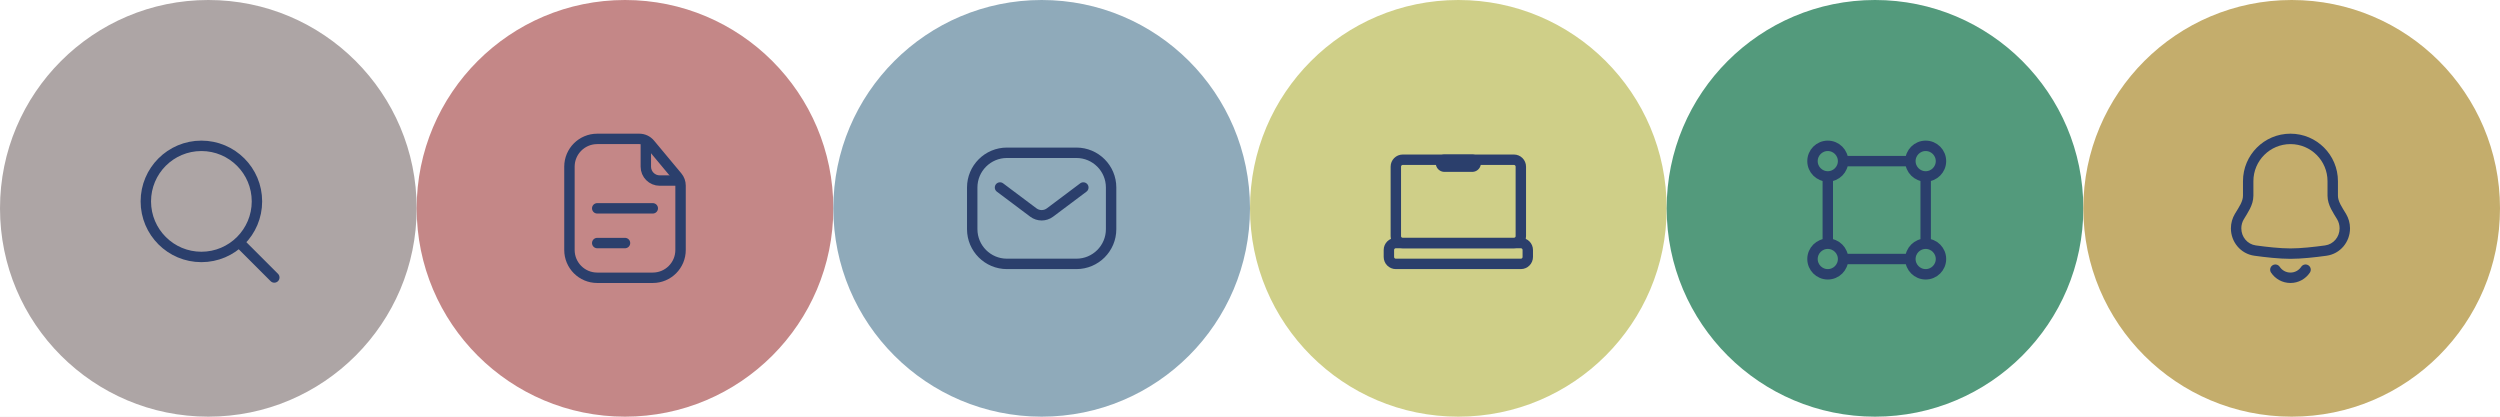
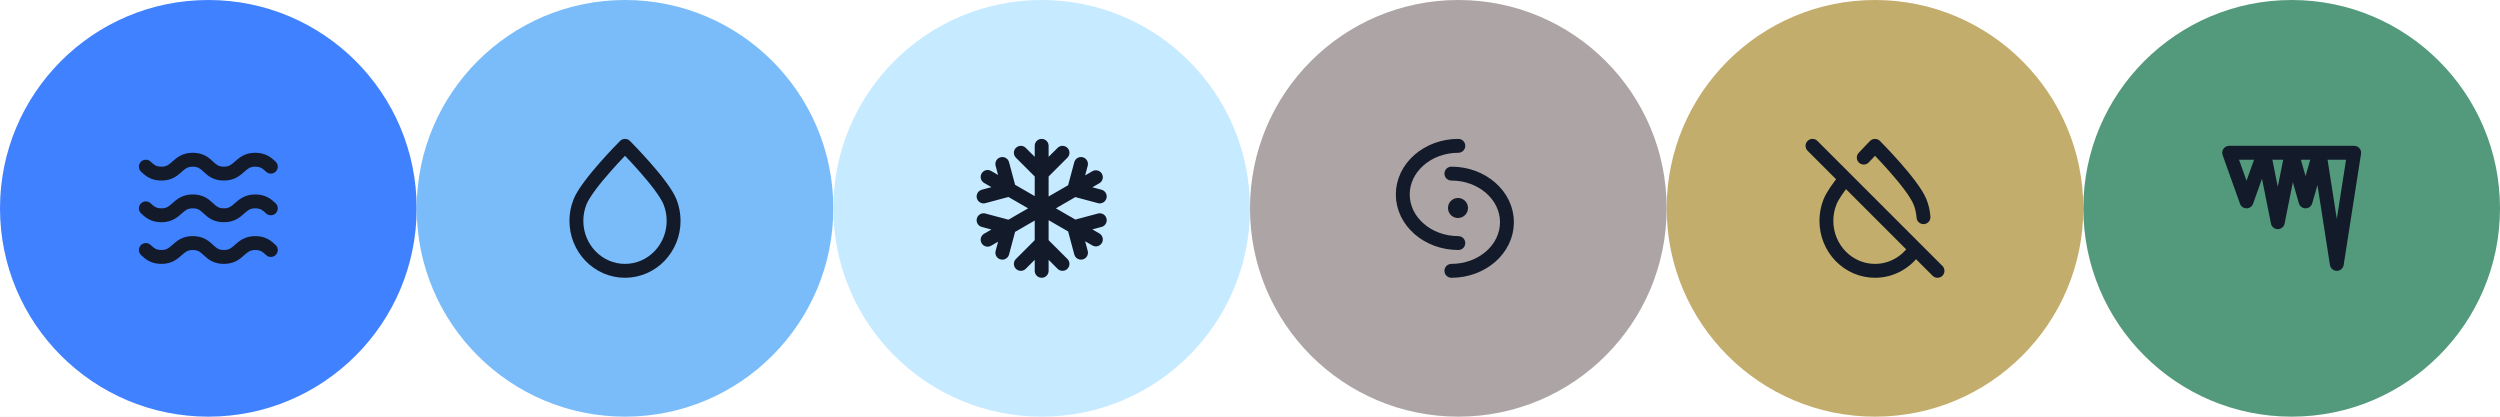
<svg xmlns="http://www.w3.org/2000/svg" width="360" height="60" viewBox="0 0 360 60" fill="none">
-   <g clip-path="url(#clip0_1065_1937)">
+   <g clip-path="url(#clip0_1526_3372)">
    <rect width="360" height="60" fill="white" />
-     <circle cx="30" cy="30" r="30" fill="#ADA5A5" />
-     <circle cx="29" cy="29" r="8" stroke="#2B3F6C" stroke-width="1.5" stroke-linecap="round" stroke-linejoin="round" />
-     <path d="M34.5 34.958L39.5 39.958" stroke="#2B3F6C" stroke-width="1.5" stroke-linecap="round" stroke-linejoin="round" />
-     <circle cx="90" cy="30" r="30" fill="#C48787" />
-     <path d="M82 24C82 21.791 83.791 20 86 20H90H92.063C92.657 20 93.22 20.264 93.6 20.72L97.536 25.444C97.836 25.803 98 26.256 98 26.724V30V36C98 38.209 96.209 40 94 40H86C83.791 40 82 38.209 82 36V24Z" stroke="#2B3F6C" stroke-width="1.5" />
-     <path d="M93 20.5V24C93 25.105 93.895 26 95 26H97.5" stroke="#2B3F6C" stroke-width="1.5" stroke-linecap="round" />
-     <path d="M86 30H94" stroke="#2B3F6C" stroke-width="1.5" stroke-linecap="round" />
-     <path d="M86 35H90" stroke="#2B3F6C" stroke-width="1.5" stroke-linecap="round" />
-     <circle cx="150" cy="30" r="30" fill="#8FAABA" />
-     <rect x="140" y="22" width="20" height="16" rx="5" stroke="#2B3F6C" stroke-width="1.5" />
-     <path d="M144 27L148.8 30.6C149.511 31.133 150.489 31.133 151.2 30.6L156 27" stroke="#2B3F6C" stroke-width="1.5" stroke-linecap="round" stroke-linejoin="round" />
-     <circle cx="210" cy="30" r="30" fill="#CFCF88" />
-     <rect x="200" y="35" width="20" height="3" rx="1" stroke="#2B3F6C" stroke-width="1.5" />
-     <rect x="201" y="23" width="18" height="12" rx="1" stroke="#2B3F6C" stroke-width="1.5" />
-     <path d="M212 23.5H208" stroke="#2B3F6C" stroke-width="2.5" stroke-linecap="round" />
-     <circle cx="270" cy="30" r="30" fill="#539A7C" />
-     <path d="M277.298 25.404V35.095M275.095 23.202H265.405M275.095 37.297H265.405M263.202 25.404V35.095" stroke="#2B3F6C" stroke-width="1.5" />
-     <circle cx="277.298" cy="23.202" r="2.202" stroke="#2B3F6C" stroke-width="1.5" />
-     <circle cx="263.202" cy="23.202" r="2.202" stroke="#2B3F6C" stroke-width="1.5" />
-     <circle cx="277.298" cy="37.298" r="2.202" stroke="#2B3F6C" stroke-width="1.5" />
-     <circle cx="263.202" cy="37.298" r="2.202" stroke="#2B3F6C" stroke-width="1.5" />
-     <circle cx="330" cy="30" r="30" fill="#C4AD6C" />
-     <path d="M322 32.885L321.25 32.885L322 32.885ZM324.733 36.083L324.836 35.34L324.836 35.34L324.733 36.083ZM334.919 36.083L334.816 35.34L334.816 35.34L334.919 36.083ZM322.466 31.187L321.822 30.803L322.466 31.187ZM324.489 26.087C324.489 23.139 326.879 20.75 329.826 20.75V19.25C326.05 19.25 322.989 22.311 322.989 26.087H324.489ZM324.489 28.18V26.087H322.989V28.18H324.489ZM322.75 32.885C322.75 32.404 322.882 31.955 323.111 31.571L321.822 30.803C321.459 31.413 321.25 32.126 321.25 32.885L322.75 32.885ZM324.836 35.34C323.636 35.174 322.75 34.131 322.75 32.885L321.25 32.885C321.25 34.845 322.654 36.552 324.63 36.826L324.836 35.34ZM329.826 35.772C328.334 35.772 326.407 35.558 324.836 35.34L324.63 36.826C326.213 37.046 328.225 37.272 329.826 37.272V35.772ZM334.816 35.34C333.246 35.558 331.318 35.772 329.826 35.772V37.272C331.427 37.272 333.44 37.046 335.022 36.826L334.816 35.34ZM336.902 32.885C336.902 34.131 336.016 35.174 334.816 35.34L335.022 36.826C336.998 36.552 338.402 34.845 338.402 32.885H336.902ZM336.542 31.571C336.77 31.955 336.902 32.404 336.902 32.885H338.402C338.402 32.126 338.193 31.413 337.83 30.803L336.542 31.571ZM335.163 26.087V28.18H336.663V26.087H335.163ZM329.826 20.75C332.774 20.75 335.163 23.139 335.163 26.087H336.663C336.663 22.311 333.602 19.25 329.826 19.25V20.75ZM337.83 30.803C337.521 30.285 337.24 29.87 337.009 29.407C336.788 28.963 336.663 28.567 336.663 28.18H335.163C335.163 28.892 335.393 29.528 335.667 30.077C335.931 30.606 336.287 31.144 336.542 31.571L337.83 30.803ZM322.989 28.18C322.989 28.567 322.865 28.963 322.643 29.407C322.412 29.87 322.131 30.285 321.822 30.803L323.111 31.571C323.365 31.144 323.721 30.606 323.985 30.077C324.259 29.528 324.489 28.892 324.489 28.18H322.989Z" fill="#2B3F6C" />
-     <path d="M332 38.834C331.533 39.537 330.733 40 329.826 40C328.919 40 328.12 39.537 327.652 38.834" stroke="#2B3F6C" stroke-width="1.5" stroke-linecap="round" />
+     <circle cx="30" cy="30" r="30" fill="#0157FF" fill-opacity="0.75" />
+     <circle cx="90" cy="30" r="30" fill="#7ABCFA" />
+     <circle cx="150" cy="30" r="30" fill="#C6EAFF" />
+     <circle cx="210" cy="30" r="30" fill="#ADA5A5" />
+     <circle cx="270" cy="30" r="30" fill="#C3AD6C" />
+     <circle cx="330" cy="30" r="30" fill="#539A7C" />
+     <path d="M21.679 23.266C21.274 22.891 20.642 22.915 20.266 23.321C19.891 23.726 19.915 24.358 20.321 24.734L21.679 23.266ZM38.321 24.734C38.726 25.109 39.358 25.085 39.734 24.679C40.109 24.274 40.085 23.642 39.679 23.266L38.321 24.734ZM21.679 35.266C21.274 34.891 20.642 34.915 20.266 35.321C19.891 35.726 19.915 36.358 20.321 36.734L21.679 35.266ZM38.321 36.734C38.726 37.109 39.358 37.085 39.734 36.679C40.109 36.274 40.085 35.642 39.679 35.266L38.321 36.734ZM21.679 29.266C21.274 28.891 20.642 28.915 20.266 29.321C19.891 29.726 19.915 30.358 20.321 30.734L21.679 29.266ZM38.321 30.734C38.726 31.109 39.358 31.085 39.734 30.679C40.109 30.274 40.085 29.642 39.679 29.266L38.321 30.734ZM20.321 24.734C20.579 24.974 20.938 25.311 21.415 25.568C21.918 25.838 22.509 26 23.25 26V24C22.821 24 22.557 23.912 22.362 23.807C22.142 23.689 21.96 23.526 21.679 23.266L20.321 24.734ZM23.25 26C24.77 26 25.576 25.27 26.164 24.747C26.701 24.27 27.02 24 27.75 24V22C26.23 22 25.424 22.73 24.836 23.253C24.299 23.73 23.98 24 23.25 24V26ZM27.75 24C28.179 24 28.443 24.088 28.638 24.193C28.858 24.311 29.04 24.474 29.321 24.734L30.679 23.266C30.421 23.026 30.062 22.689 29.585 22.432C29.082 22.162 28.491 22 27.75 22V24ZM29.321 24.734C29.579 24.974 29.938 25.311 30.415 25.568C30.918 25.838 31.509 26 32.25 26V24C31.821 24 31.557 23.912 31.362 23.807C31.142 23.689 30.96 23.526 30.679 23.266L29.321 24.734ZM32.25 26C33.77 26 34.576 25.27 35.164 24.747C35.701 24.27 36.02 24 36.75 24V22C35.23 22 34.424 22.73 33.836 23.253C33.299 23.73 32.98 24 32.25 24V26ZM36.75 24C37.179 24 37.443 24.088 37.638 24.193C37.858 24.311 38.039 24.474 38.321 24.734L39.679 23.266C39.42 23.026 39.062 22.689 38.585 22.432C38.082 22.162 37.491 22 36.75 22V24ZM20.321 36.734C20.579 36.974 20.938 37.312 21.415 37.568C21.918 37.838 22.509 38 23.25 38V36C22.821 36 22.557 35.912 22.362 35.807C22.142 35.688 21.96 35.526 21.679 35.266L20.321 36.734ZM23.25 38C24.77 38 25.576 37.27 26.164 36.747C26.701 36.27 27.02 36 27.75 36V34C26.23 34 25.424 34.73 24.836 35.253C24.299 35.73 23.98 36 23.25 36V38ZM27.75 36C28.179 36 28.443 36.088 28.638 36.193C28.858 36.312 29.04 36.474 29.321 36.734L30.679 35.266C30.421 35.026 30.062 34.688 29.585 34.432C29.082 34.162 28.491 34 27.75 34V36ZM29.321 36.734C29.579 36.974 29.938 37.312 30.415 37.568C30.918 37.838 31.509 38 32.25 38V36C31.821 36 31.557 35.912 31.362 35.807C31.142 35.688 30.96 35.526 30.679 35.266L29.321 36.734ZM32.25 38C33.77 38 34.576 37.27 35.164 36.747C35.701 36.27 36.02 36 36.75 36V34C35.23 34 34.424 34.73 33.836 35.253C33.299 35.73 32.98 36 32.25 36V38ZM36.75 36C37.179 36 37.443 36.088 37.638 36.193C37.858 36.312 38.039 36.474 38.321 36.734L39.679 35.266C39.42 35.026 39.062 34.688 38.585 34.432C38.082 34.162 37.491 34 36.75 34V36ZM20.321 30.734C20.579 30.974 20.938 31.311 21.415 31.568C21.918 31.838 22.509 32 23.25 32V30C22.821 30 22.557 29.912 22.362 29.807C22.142 29.689 21.96 29.526 21.679 29.266L20.321 30.734ZM23.25 32C24.77 32 25.576 31.27 26.164 30.747C26.701 30.27 27.02 30 27.75 30V28C26.23 28 25.424 28.73 24.836 29.253C24.299 29.73 23.98 30 23.25 30V32ZM27.75 30C28.179 30 28.443 30.088 28.638 30.193C28.858 30.311 29.04 30.474 29.321 30.734L30.679 29.266C30.421 29.026 30.062 28.689 29.585 28.432C29.082 28.162 28.491 28 27.75 28V30ZM29.321 30.734C29.579 30.974 29.938 31.311 30.415 31.568C30.918 31.838 31.509 32 32.25 32V30C31.821 30 31.557 29.912 31.362 29.807C31.142 29.689 30.96 29.526 30.679 29.266L29.321 30.734ZM32.25 32C33.77 32 34.576 31.27 35.164 30.747C35.701 30.27 36.02 30 36.75 30V28C35.23 28 34.424 28.73 33.836 29.253C33.299 29.73 32.98 30 32.25 30V32ZM36.75 30C37.179 30 37.443 30.088 37.638 30.193C37.858 30.311 38.039 30.474 38.321 30.734L39.679 29.266C39.42 29.026 39.062 28.689 38.585 28.432C38.082 28.162 37.491 28 36.75 28V30Z" fill="#131A29" />
+     <path d="M97 31.8C97 35.776 93.866 39 90 39C86.134 39 83 35.776 83 31.8C83 30.845 83.181 29.934 83.509 29.1C84.547 26.461 90 21 90 21C90 21 95.453 26.461 96.491 29.1C96.819 29.934 97 30.845 97 31.8Z" stroke="#131A29" stroke-width="2" stroke-linecap="round" stroke-linejoin="round" />
+     <path d="M150 21V39M147 22L150 25L153 22M147 38L150 35L153 38M142.217 25.48L157.806 34.48M141.635 28.288L145.323 27.3L144.335 23.612M155.665 36.388L154.676 32.7L158.365 31.712M157.806 25.52L142.217 34.52M155.664 23.612L154.676 27.3L158.364 28.288M141.635 31.712L145.323 32.7L144.335 36.388" stroke="#131A29" stroke-width="2" stroke-linecap="round" stroke-linejoin="round" />
+     <path d="M210 35C205.582 35 202 31.866 202 28C202 24.134 205.582 21 210 21M209 39C213.418 39 217 35.866 217 32C217 28.134 213.418 25 209 25M209.95 29.95H209.959M210.4 29.95C210.4 30.198 210.199 30.4 209.95 30.4C209.701 30.4 209.5 30.198 209.5 29.95C209.5 29.701 209.701 29.5 209.95 29.5C210.199 29.5 210.4 29.701 210.4 29.95Z" stroke="#131A29" stroke-width="2" stroke-linecap="round" stroke-linejoin="round" />
+     <path d="M261 21L279 39M265.712 25.755C264.726 26.979 263.862 28.203 263.509 29.1C263.181 29.934 263 30.845 263 31.8C263 35.776 266.134 39 270 39C272.413 39 274.541 37.744 275.8 35.832M268.38 22.694C269.313 21.688 270 21 270 21C270 21 275.453 26.461 276.491 29.1C276.758 29.779 276.928 30.509 276.982 31.273" stroke="#131A29" stroke-width="2" stroke-linecap="round" stroke-linejoin="round" />
+     <path d="M334 22L336.5 38L339 22H334ZM334 22L330 22M334 22L332 29L330 22M330 22L326 22M330 22L328 32L326 22M326 22L321 22L323.5 29L326 22Z" stroke="#131A29" stroke-width="2" stroke-linecap="round" stroke-linejoin="round" />
  </g>
  <defs>
-     <clipPath id="clip0_1065_1937">
+     <clipPath id="clip0_1526_3372">
      <rect width="360" height="60" fill="white" />
    </clipPath>
  </defs>
</svg>
